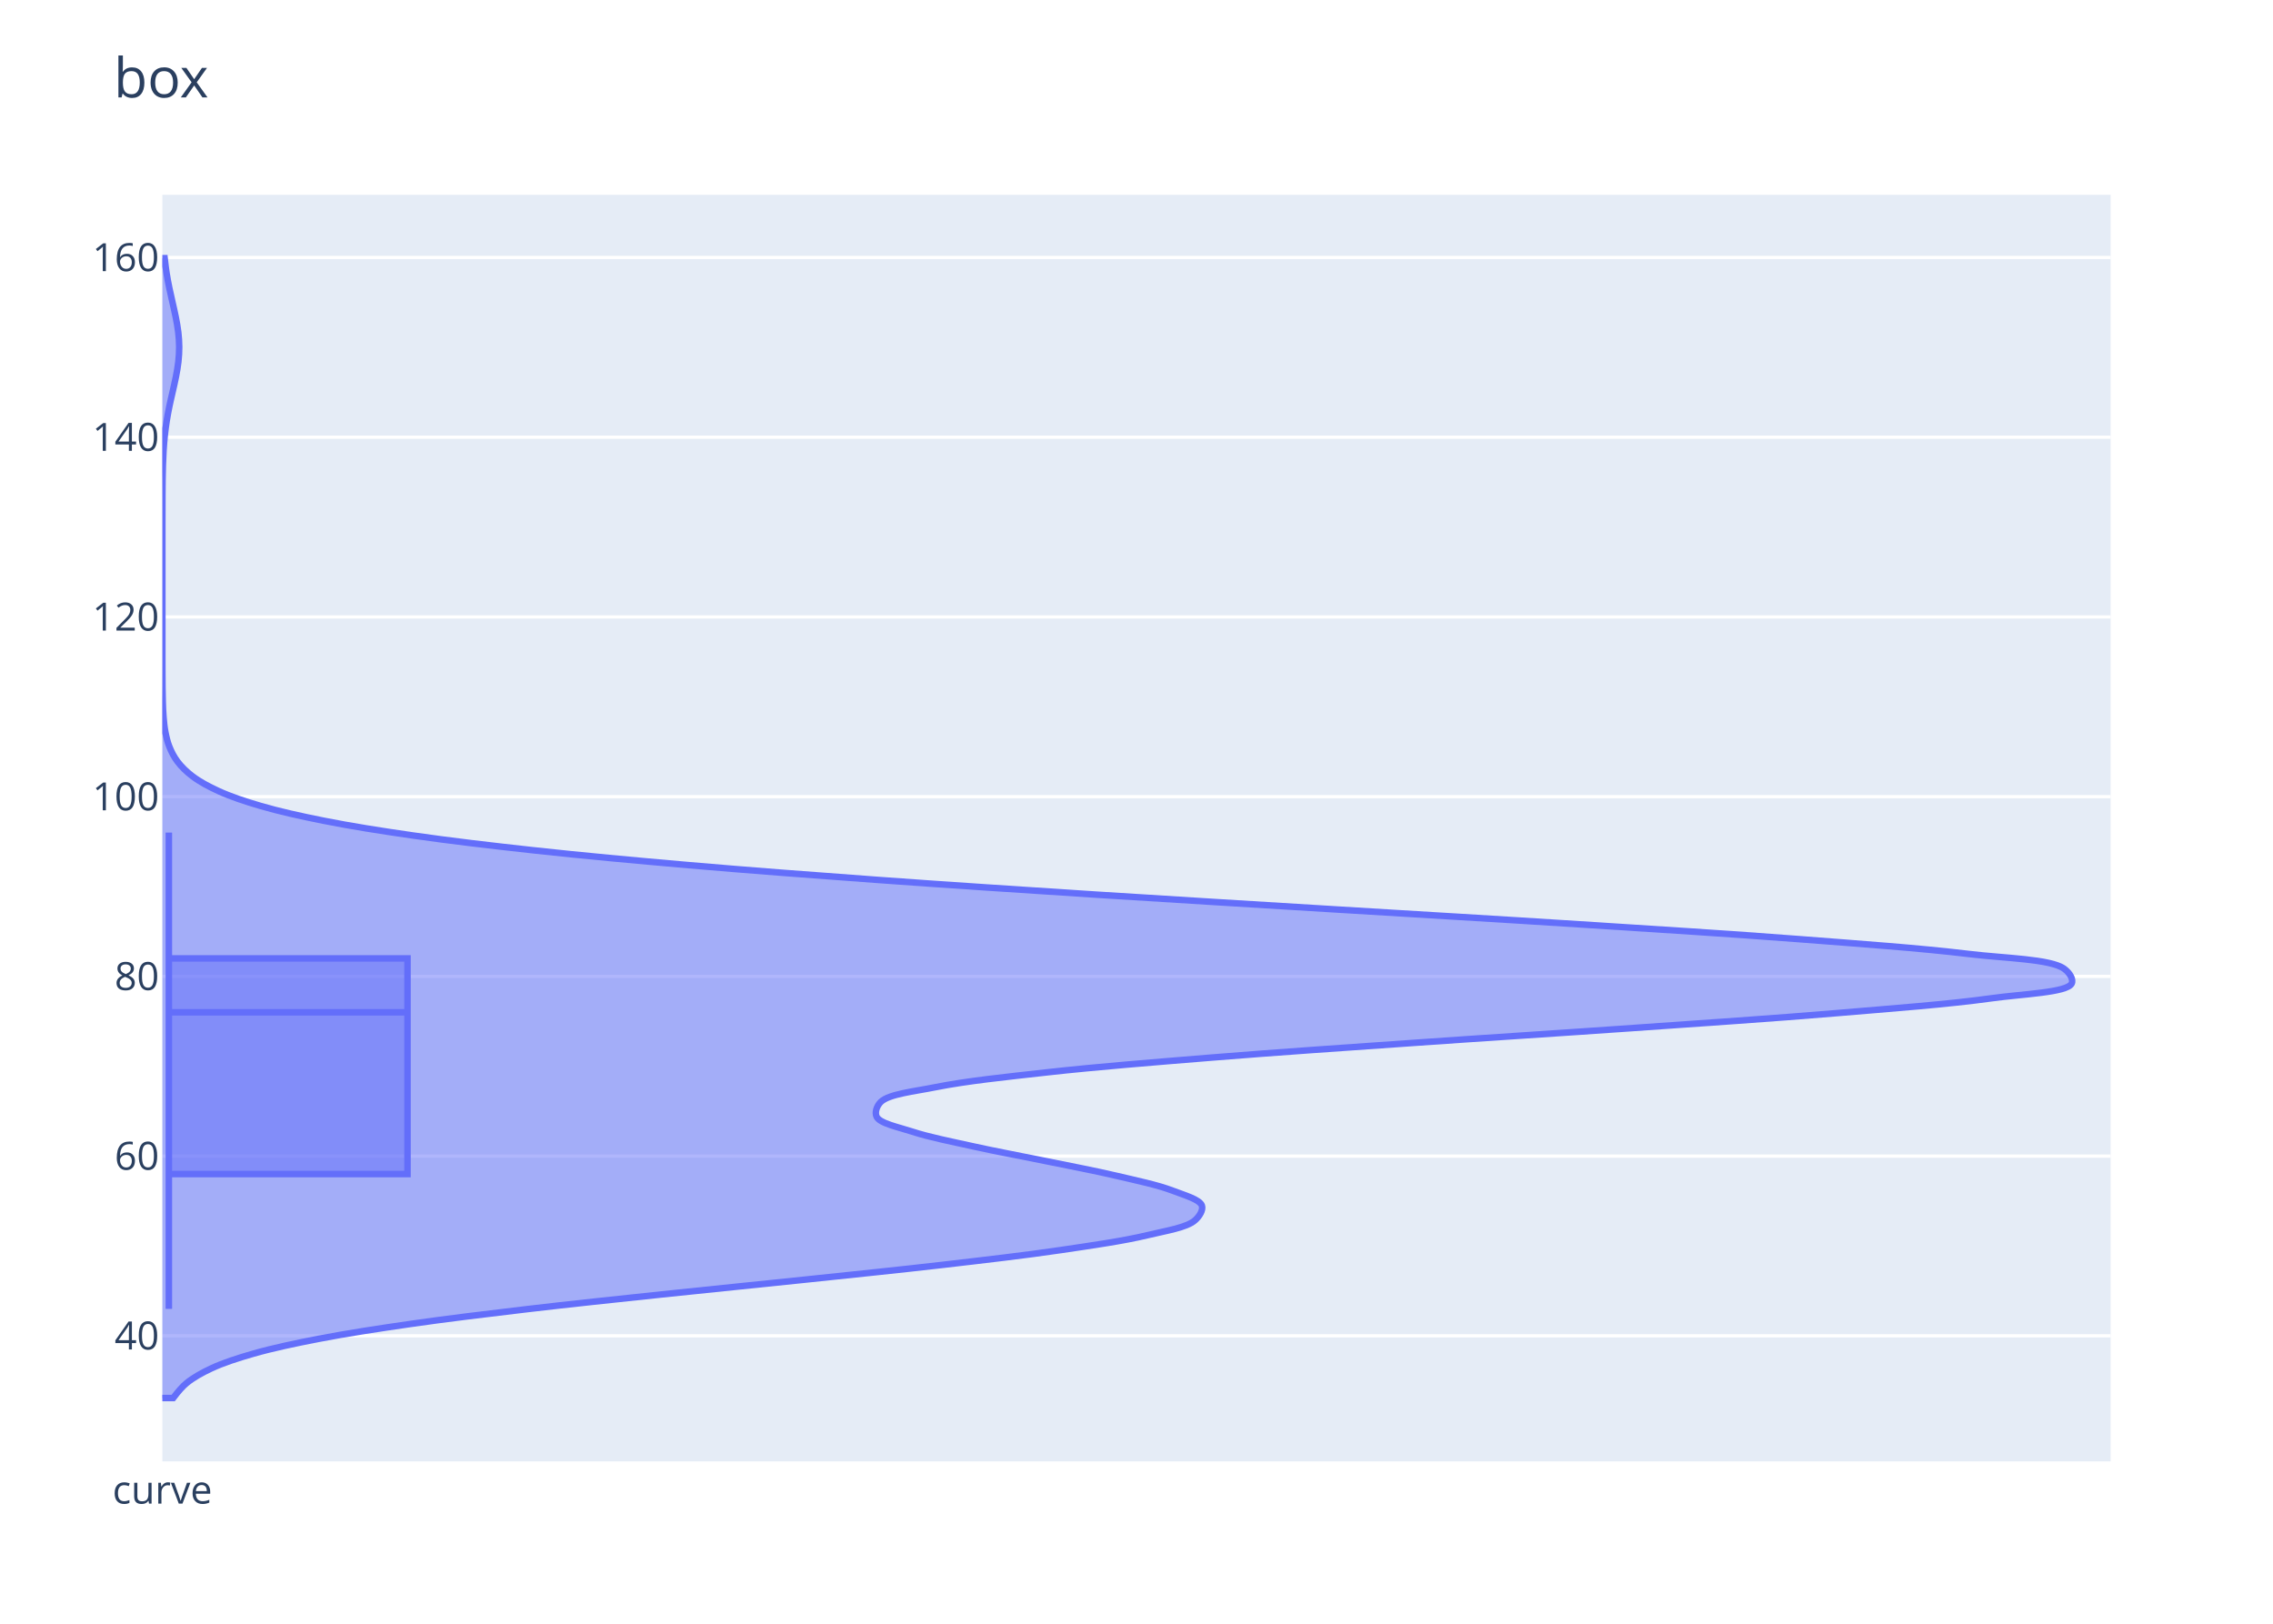
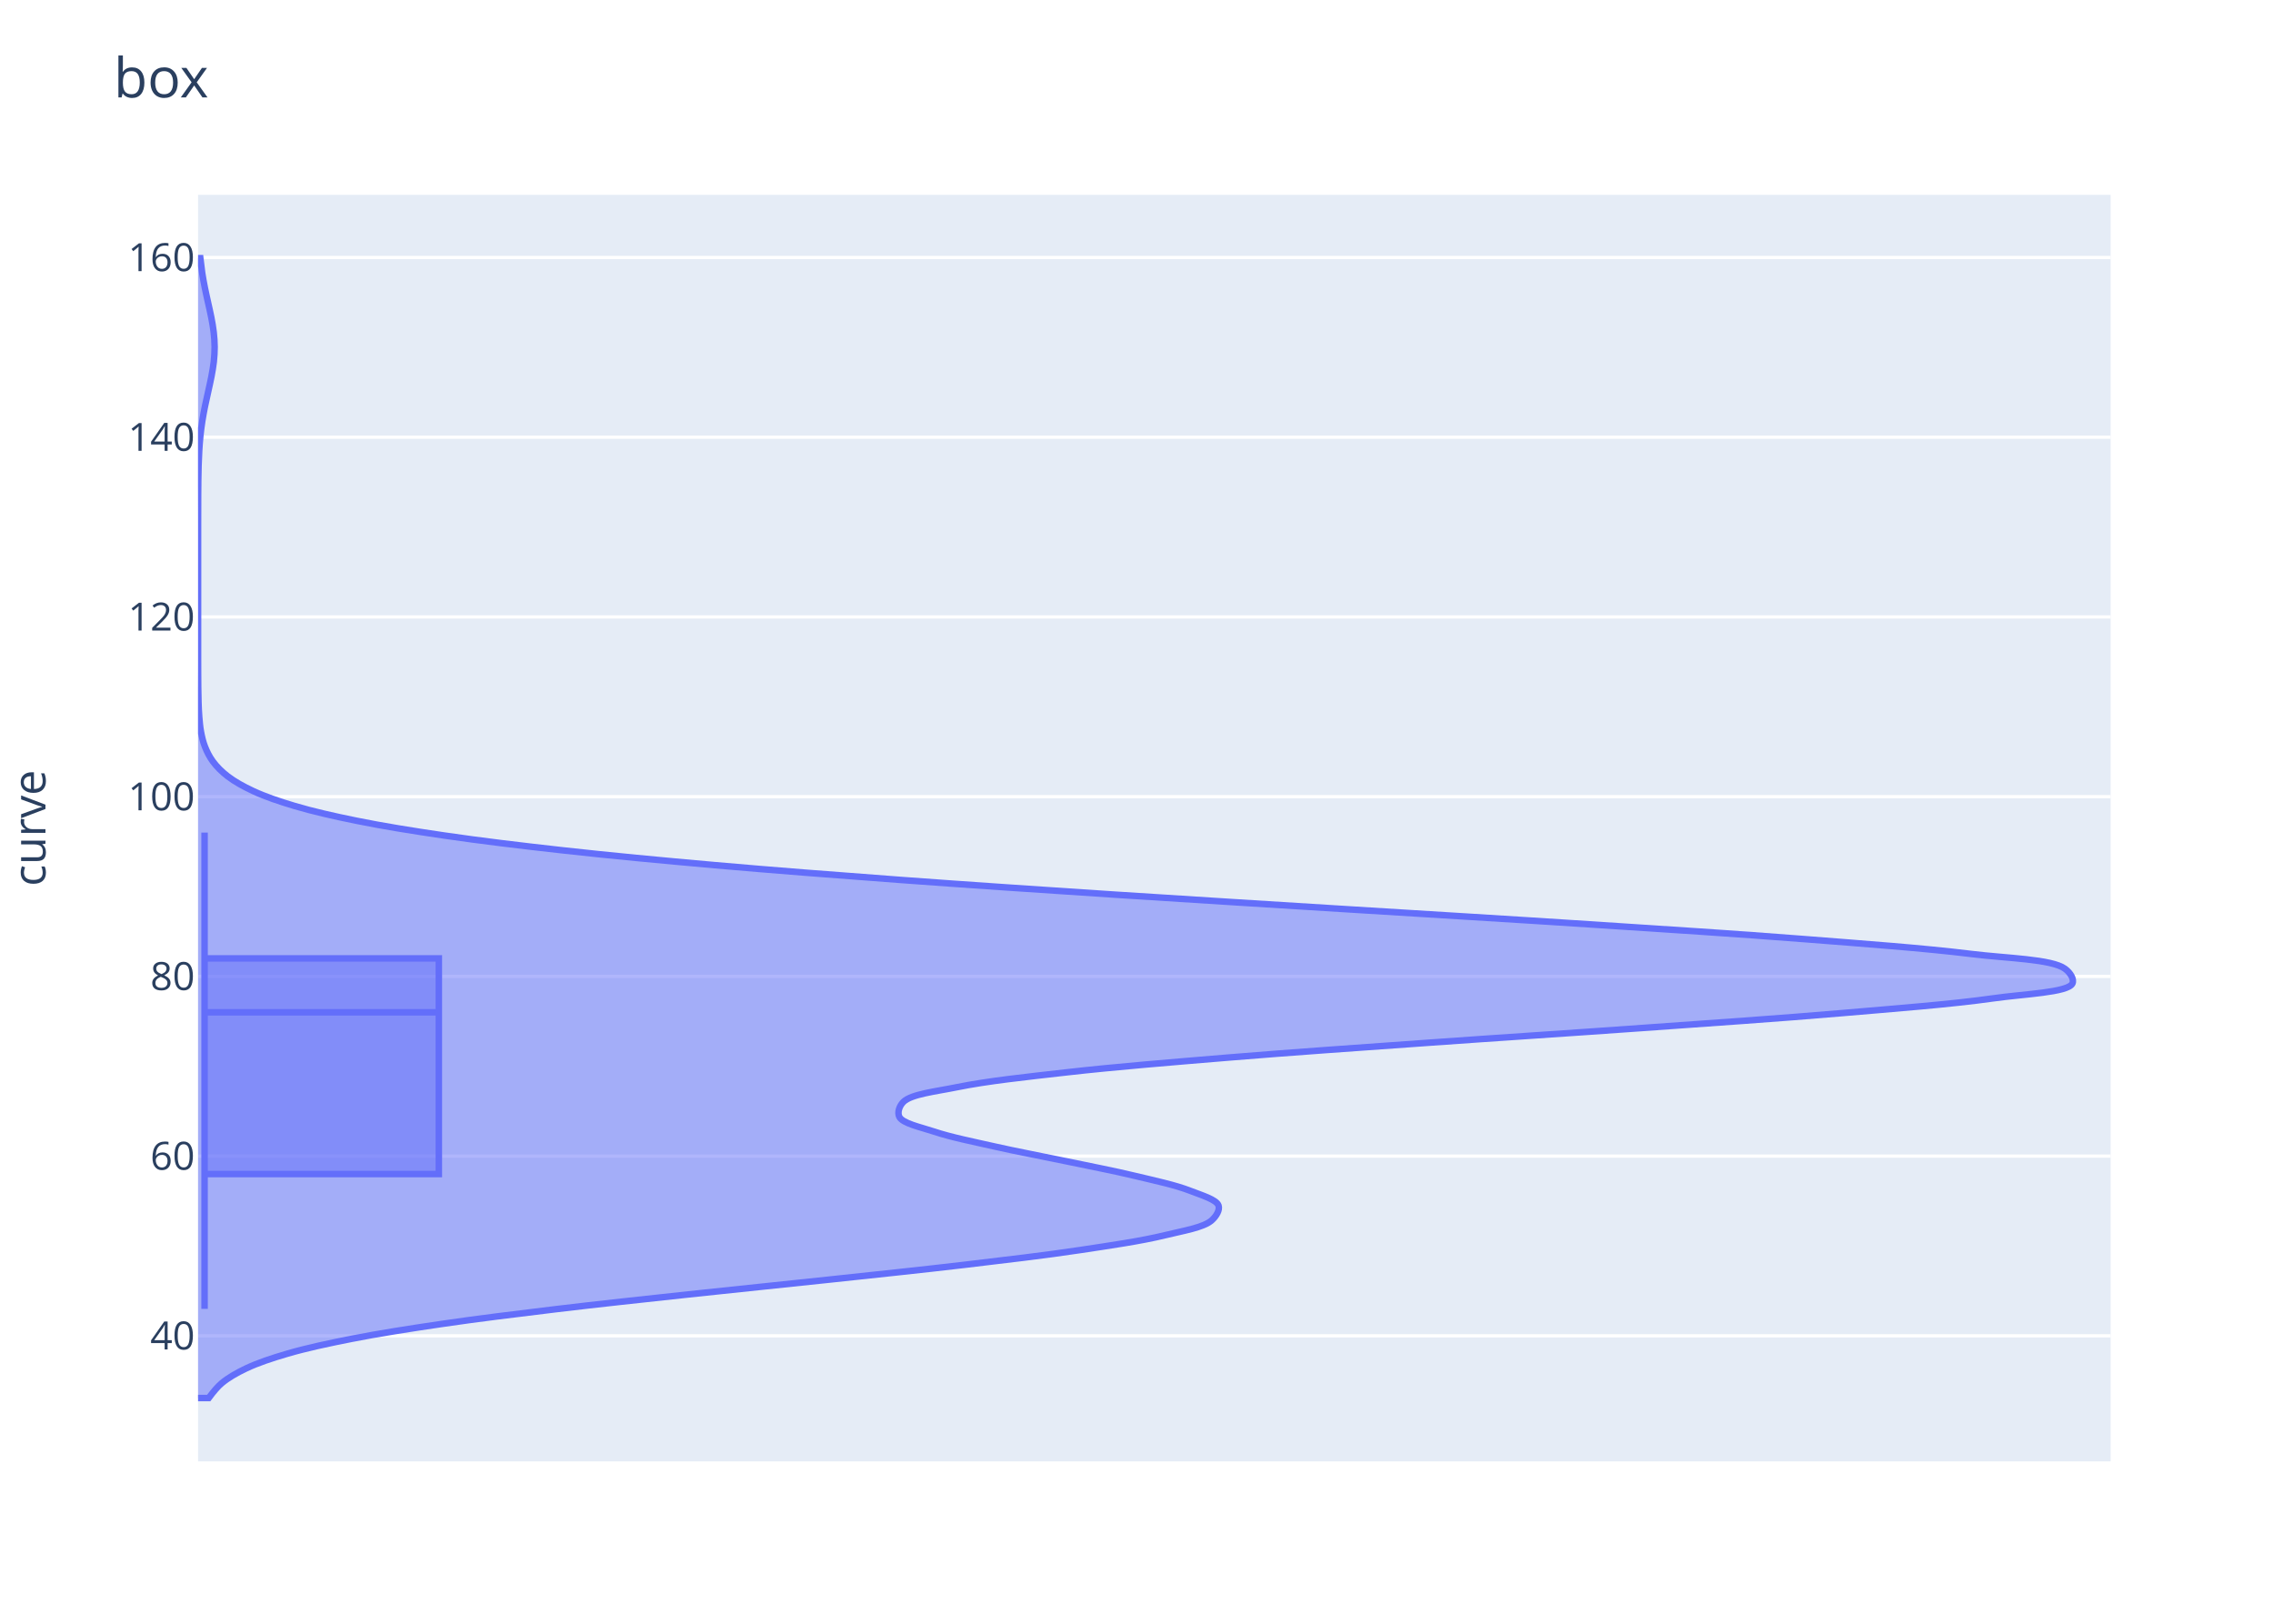
<svg xmlns="http://www.w3.org/2000/svg" class="main-svg" width="700" height="500" viewBox="0 0 700 500">
  <rect x="0" y="0" width="700" height="500" style="fill: rgb(255, 255, 255); fill-opacity: 1;" />
  <defs id="id-1">
    <g class="clips">
      <clipPath id="id-2" class="plotclip">
-         <rect width="600" height="390" />
+         <rect width="589" height="390" />
      </clipPath>
      <clipPath class="axesclip" id="id-3">
-         <rect x="50" y="0" width="600" height="500" />
+         <rect x="61" y="0" width="589" height="500" />
      </clipPath>
      <clipPath class="axesclip" id="id-4">
        <rect x="0" y="60" width="700" height="390" />
      </clipPath>
      <clipPath class="axesclip" id="id-5">
-         <rect x="50" y="60" width="600" height="390" />
+         <rect x="61" y="60" width="589" height="390" />
      </clipPath>
    </g>
    <g class="gradients" />
  </defs>
  <g class="bglayer">
-     <rect class="bg" x="50" y="60" width="600" height="390" style="fill: rgb(229, 236, 246); fill-opacity: 1; stroke-width: 0;" />
+     <rect class="bg" x="61" y="60" width="589" height="390" style="fill: rgb(229, 236, 246); fill-opacity: 1; stroke-width: 0;" />
  </g>
  <g class="layer-below">
    <g class="imagelayer" />
    <g class="shapelayer" />
  </g>
  <g class="cartesianlayer">
    <g class="subplot xy">
      <g class="layer-subplot">
        <g class="shapelayer" />
        <g class="imagelayer" />
      </g>
      <g class="gridlayer">
        <g class="x" />
        <g class="y">
-           <path class="ygrid crisp" transform="translate(0,411.34)" d="M50,0h600" style="stroke: rgb(255, 255, 255); stroke-opacity: 1; stroke-width: 1px;" />
-           <path class="ygrid crisp" transform="translate(0,356)" d="M50,0h600" style="stroke: rgb(255, 255, 255); stroke-opacity: 1; stroke-width: 1px;" />
-           <path class="ygrid crisp" transform="translate(0,300.66)" d="M50,0h600" style="stroke: rgb(255, 255, 255); stroke-opacity: 1; stroke-width: 1px;" />
-           <path class="ygrid crisp" transform="translate(0,245.32)" d="M50,0h600" style="stroke: rgb(255, 255, 255); stroke-opacity: 1; stroke-width: 1px;" />
-           <path class="ygrid crisp" transform="translate(0,189.97)" d="M50,0h600" style="stroke: rgb(255, 255, 255); stroke-opacity: 1; stroke-width: 1px;" />
-           <path class="ygrid crisp" transform="translate(0,134.63)" d="M50,0h600" style="stroke: rgb(255, 255, 255); stroke-opacity: 1; stroke-width: 1px;" />
-           <path class="ygrid crisp" transform="translate(0,79.29)" d="M50,0h600" style="stroke: rgb(255, 255, 255); stroke-opacity: 1; stroke-width: 1px;" />
+           <path class="ygrid crisp" transform="translate(0,411.34)" d="M61,0h589" style="stroke: rgb(255, 255, 255); stroke-opacity: 1; stroke-width: 1px;" />
+           <path class="ygrid crisp" transform="translate(0,356)" d="M61,0h589" style="stroke: rgb(255, 255, 255); stroke-opacity: 1; stroke-width: 1px;" />
+           <path class="ygrid crisp" transform="translate(0,300.66)" d="M61,0h589" style="stroke: rgb(255, 255, 255); stroke-opacity: 1; stroke-width: 1px;" />
+           <path class="ygrid crisp" transform="translate(0,245.32)" d="M61,0h589" style="stroke: rgb(255, 255, 255); stroke-opacity: 1; stroke-width: 1px;" />
+           <path class="ygrid crisp" transform="translate(0,189.97)" d="M61,0h589" style="stroke: rgb(255, 255, 255); stroke-opacity: 1; stroke-width: 1px;" />
+           <path class="ygrid crisp" transform="translate(0,134.63)" d="M61,0h589" style="stroke: rgb(255, 255, 255); stroke-opacity: 1; stroke-width: 1px;" />
+           <path class="ygrid crisp" transform="translate(0,79.29)" d="M61,0h589" style="stroke: rgb(255, 255, 255); stroke-opacity: 1; stroke-width: 1px;" />
        </g>
      </g>
      <g class="zerolinelayer" />
      <path class="xlines-below" />
      <path class="ylines-below" />
      <g class="overlines-below" />
      <g class="xaxislayer-below" />
      <g class="yaxislayer-below" />
      <g class="overaxes-below" />
-       <g class="plot" transform="translate(50,60)" clip-path="url('#id-2')">
+       <g class="plot" transform="translate(61,60)" clip-path="url('#id-2')">
        <g class="violinlayer mlayer">
          <g class="trace violins" style="opacity: 1;">
-             <path class="violin" d="M0,370.5L3.33,370.5Q5.71,367.34 7.41,365.94C9.46,364.25 12.09,362.77 15.06,361.38C18.75,359.65 23.23,358.21 28.08,356.82C34,355.12 40.87,353.68 48.14,352.27C56.7,350.61 66.3,349.15 76.26,347.71C87.48,346.09 99.72,344.62 112.13,343.15C125.5,341.57 139.73,340.09 153.84,338.59C168.36,337.05 183.45,335.57 198.03,334.03C212.32,332.52 226.87,331.05 240.46,329.47C253.04,328.01 265.63,326.57 276.78,324.92C286.35,323.5 295.87,322.16 303.36,320.36C309.01,319 315.39,318.04 317.97,315.8C319.45,314.52 320.59,312.58 320.14,311.24C319.5,309.36 314.78,308.04 311.24,306.68C306.53,304.87 300.15,303.56 294.06,302.12C287.23,300.5 279.55,299.07 272.21,297.56C264.78,296.03 256.89,294.6 249.75,293.01C243.18,291.55 236.27,290.21 230.9,288.45C226.7,287.08 220.98,285.95 219.98,283.89C219.35,282.59 219.96,280.6 221.24,279.33C223.7,276.89 231.48,276.11 238.15,274.77C247.53,272.89 259.89,271.61 272.45,270.21C287.69,268.51 305.34,267.11 323.15,265.66C342.95,264.05 364.62,262.59 385.91,261.1C407.96,259.55 431.23,258.09 453.24,256.54C474.42,255.05 496.21,253.62 515.58,251.98C532.52,250.55 549.89,249.27 563.16,247.42C572.81,246.07 586.62,245.66 588,242.86C588.62,241.6 587.42,239.57 585.68,238.31C581.49,235.27 567.48,235.11 556.24,233.75C541.34,231.95 522.56,230.62 504.03,229.19C482.96,227.56 459.52,226.11 436.43,224.63C412.19,223.07 386.68,221.59 361.88,220.07C337.19,218.55 312.07,217.06 287.98,215.51C264.92,214.02 242.01,212.53 220.3,210.95C200.14,209.48 180.46,208 162.02,206.4C145.33,204.95 129.26,203.47 114.37,201.84C101.21,200.4 88.67,198.93 77.22,197.28C67.32,195.86 58,194.39 49.63,192.72C42.56,191.31 35.98,189.85 30.21,188.16C25.43,186.76 21.04,185.3 17.32,183.6C14.26,182.2 11.52,180.73 9.3,179.05C7.43,177.64 5.87,176.11 4.65,174.49C3.56,173.05 2.79,171.49 2.16,169.93C1.56,168.44 1.22,166.9 0.92,165.37C0.62,163.86 0.49,162.33 0.36,160.81C0.23,159.29 0.18,157.77 0.13,156.25C0.08,154.73 0.06,153.21 0.04,151.69C0.02,150.17 0.02,148.66 0.01,147.14C0,145.62 0,144.1 0,142.58C0,141.06 0,139.54 0,138.02C0,136.5 0,134.98 0,133.46C0,131.94 0,130.42 0,128.9C0,127.38 0,125.86 0,124.34C0,122.82 0,121.31 0,119.79C0,118.27 0,116.75 0,115.23C0,113.71 0,112.19 0,110.67C0,109.15 0,107.63 0,106.11C0,104.59 0,103.07 0,101.55C0,100.03 0.01,98.51 0.01,96.99C0.01,95.47 0.01,93.96 0.02,92.44C0.03,90.92 0.04,89.4 0.06,87.88C0.08,86.36 0.11,84.84 0.16,83.32C0.21,81.8 0.27,80.28 0.36,78.76C0.46,77.24 0.57,75.72 0.73,74.2C0.89,72.68 1.09,71.16 1.33,69.64C1.57,68.12 1.86,66.6 2.17,65.08C2.48,63.56 2.85,62.05 3.19,60.53C3.53,59.01 3.9,57.49 4.19,55.97C4.48,54.45 4.76,52.93 4.93,51.41C5.1,49.89 5.19,48.37 5.19,46.85C5.19,45.33 5.07,43.81 4.9,42.29C4.72,40.77 4.43,39.25 4.14,37.73C3.85,36.21 3.47,34.7 3.14,33.18C2.8,31.66 2.44,30.14 2.13,28.62C1.82,27.1 1.53,25.58 1.29,24.06Q1.05,22.54 0.7,19.5L0,19.5" style="vector-effect: non-scaling-stroke; stroke-width: 2px; stroke: rgb(99, 110, 250); stroke-opacity: 1; fill: rgb(99, 110, 250); fill-opacity: 0.5;" />
-             <path class="box" d="M2,251.72H75.5M2,301.53H75.5V235.12H2ZM2,301.53V343.04M2,235.12V196.38" style="vector-effect: non-scaling-stroke; stroke-width: 2px; stroke: rgb(99, 110, 250); stroke-opacity: 1; fill: rgb(99, 110, 250); fill-opacity: 0.5;" />
+             <path class="violin" d="M0,370.5L3.27,370.5Q5.6,367.34 7.27,365.94C9.28,364.25 11.87,362.77 14.79,361.38C18.41,359.66 22.8,358.21 27.56,356.82C33.37,355.12 40.12,353.68 47.26,352.27C55.66,350.61 65.09,349.15 74.87,347.71C85.88,346.09 97.89,344.62 110.08,343.15C123.21,341.57 137.17,340.09 151.02,338.59C165.27,337.05 180.09,335.57 194.4,334.03C208.43,332.52 222.71,331.05 236.05,329.47C248.4,328.01 260.77,326.57 271.71,324.92C281.1,323.5 290.45,322.16 297.8,320.36C303.34,319 309.61,318.02 312.14,315.8C313.6,314.51 314.72,312.58 314.27,311.24C313.64,309.37 309.01,308.04 305.54,306.68C300.91,304.87 294.64,303.56 288.66,302.12C281.96,300.5 274.42,299.07 267.22,297.56C259.92,296.03 252.18,294.6 245.17,293.01C238.72,291.55 231.93,290.21 226.66,288.45C222.54,287.08 216.94,285.94 215.95,283.89C215.32,282.58 215.92,280.6 217.19,279.33C219.61,276.9 227.23,276.11 233.78,274.77C242.99,272.89 255.12,271.61 267.46,270.21C282.42,268.51 299.75,267.11 317.23,265.66C336.67,264.05 357.94,262.59 378.84,261.1C400.48,259.55 423.33,258.09 444.93,256.54C465.72,255.05 487.11,253.62 506.13,251.98C522.76,250.55 539.81,249.27 552.84,247.42C562.31,246.07 575.84,245.64 577.22,242.86C577.84,241.6 576.66,239.57 574.94,238.31C570.82,235.3 557.07,235.11 546.04,233.75C531.41,231.95 512.98,230.62 494.79,229.19C474.1,227.56 451.09,226.11 428.43,224.63C404.63,223.07 379.58,221.59 355.24,220.07C331.01,218.55 306.35,217.06 282.7,215.51C260.06,214.02 237.57,212.53 216.26,210.95C196.47,209.48 177.15,208 159.05,206.4C142.67,204.95 126.88,203.47 112.27,201.84C99.35,200.4 87.04,198.93 75.8,197.28C66.09,195.86 56.93,194.39 48.72,192.72C41.78,191.31 35.32,189.85 29.66,188.16C24.97,186.76 20.66,185.3 17,183.6C14,182.2 11.31,180.72 9.13,179.05C7.29,177.64 5.77,176.1 4.57,174.49C3.5,173.04 2.74,171.49 2.12,169.93C1.53,168.44 1.19,166.9 0.9,165.37C0.61,163.86 0.49,162.33 0.36,160.81C0.23,159.29 0.18,157.77 0.13,156.25C0.08,154.73 0.06,153.21 0.04,151.69C0.02,150.17 0.02,148.66 0.01,147.14C0,145.62 0,144.1 0,142.58C0,141.06 0,139.54 0,138.02C0,136.5 0,134.98 0,133.46C0,131.94 0,130.42 0,128.9C0,127.38 0,125.86 0,124.34C0,122.82 0,121.31 0,119.79C0,118.27 0,116.75 0,115.23C0,113.71 0,112.19 0,110.67C0,109.15 0,107.63 0,106.11C0,104.59 0,103.07 0,101.55C0,100.03 0.01,98.51 0.01,96.99C0.01,95.47 0.01,93.96 0.02,92.44C0.03,90.92 0.04,89.4 0.06,87.88C0.08,86.36 0.1,84.84 0.15,83.32C0.2,81.8 0.26,80.28 0.35,78.76C0.44,77.24 0.55,75.72 0.71,74.2C0.87,72.68 1.06,71.16 1.3,69.64C1.54,68.12 1.83,66.6 2.13,65.08C2.44,63.56 2.8,62.05 3.13,60.53C3.46,59.01 3.82,57.49 4.11,55.97C4.39,54.45 4.67,52.93 4.84,51.41C5,49.89 5.1,48.37 5.1,46.85C5.1,45.33 4.98,43.81 4.81,42.29C4.64,40.77 4.36,39.25 4.07,37.73C3.78,36.21 3.41,34.7 3.08,33.18C2.75,31.66 2.39,30.14 2.09,28.62C1.79,27.1 1.5,25.58 1.27,24.06Q1.04,22.54 0.69,19.5L0,19.5" style="vector-effect: non-scaling-stroke; stroke-width: 2px; stroke: rgb(99, 110, 250); stroke-opacity: 1; fill: rgb(99, 110, 250); fill-opacity: 0.5;" />
+             <path class="box" d="M2,251.72H74.15M2,301.53H74.15V235.12H2ZM2,301.53V343.04M2,235.12V196.38" style="vector-effect: non-scaling-stroke; stroke-width: 2px; stroke: rgb(99, 110, 250); stroke-opacity: 1; fill: rgb(99, 110, 250); fill-opacity: 0.5;" />
          </g>
        </g>
      </g>
      <g class="overplot" />
      <path class="xlines-above crisp" d="M0,0" style="fill: none;" />
      <path class="ylines-above crisp" d="M0,0" style="fill: none;" />
      <g class="overlines-above" />
      <g class="xaxislayer-above">
        <g class="xtick">
-           <text text-anchor="middle" x="0" y="463" transform="translate(50,0)" style="font-family: 'Open Sans', verdana, arial, sans-serif; font-size: 12px; fill: rgb(42, 63, 95); fill-opacity: 1; white-space: pre;">
- curve</text>
+           <text text-anchor="middle" x="0" y="463" transform="translate(61,0)" style="font-family: 'Open Sans', verdana, arial, sans-serif; font-size: 12px; fill: rgb(42, 63, 95); fill-opacity: 1; white-space: pre;">
+ </text>
        </g>
      </g>
      <g class="yaxislayer-above">
        <g class="ytick">
-           <text text-anchor="end" x="49" y="4.2" transform="translate(0,411.34)" style="font-family: 'Open Sans', verdana, arial, sans-serif; font-size: 12px; fill: rgb(42, 63, 95); fill-opacity: 1; white-space: pre;">
+           <text text-anchor="end" x="60" y="4.2" transform="translate(0,411.34)" style="font-family: 'Open Sans', verdana, arial, sans-serif; font-size: 12px; fill: rgb(42, 63, 95); fill-opacity: 1; white-space: pre;">
40</text>
        </g>
        <g class="ytick">
-           <text text-anchor="end" x="49" y="4.2" transform="translate(0,356)" style="font-family: 'Open Sans', verdana, arial, sans-serif; font-size: 12px; fill: rgb(42, 63, 95); fill-opacity: 1; white-space: pre;">
+           <text text-anchor="end" x="60" y="4.2" transform="translate(0,356)" style="font-family: 'Open Sans', verdana, arial, sans-serif; font-size: 12px; fill: rgb(42, 63, 95); fill-opacity: 1; white-space: pre;">
60</text>
        </g>
        <g class="ytick">
-           <text text-anchor="end" x="49" y="4.2" transform="translate(0,300.66)" style="font-family: 'Open Sans', verdana, arial, sans-serif; font-size: 12px; fill: rgb(42, 63, 95); fill-opacity: 1; white-space: pre;">
+           <text text-anchor="end" x="60" y="4.2" transform="translate(0,300.66)" style="font-family: 'Open Sans', verdana, arial, sans-serif; font-size: 12px; fill: rgb(42, 63, 95); fill-opacity: 1; white-space: pre;">
80</text>
        </g>
        <g class="ytick">
-           <text text-anchor="end" x="49" y="4.2" transform="translate(0,245.32)" style="font-family: 'Open Sans', verdana, arial, sans-serif; font-size: 12px; fill: rgb(42, 63, 95); fill-opacity: 1; white-space: pre;">
+           <text text-anchor="end" x="60" y="4.2" transform="translate(0,245.32)" style="font-family: 'Open Sans', verdana, arial, sans-serif; font-size: 12px; fill: rgb(42, 63, 95); fill-opacity: 1; white-space: pre;">
100</text>
        </g>
        <g class="ytick">
-           <text text-anchor="end" x="49" y="4.2" transform="translate(0,189.97)" style="font-family: 'Open Sans', verdana, arial, sans-serif; font-size: 12px; fill: rgb(42, 63, 95); fill-opacity: 1; white-space: pre;">
+           <text text-anchor="end" x="60" y="4.2" transform="translate(0,189.97)" style="font-family: 'Open Sans', verdana, arial, sans-serif; font-size: 12px; fill: rgb(42, 63, 95); fill-opacity: 1; white-space: pre;">
120</text>
        </g>
        <g class="ytick">
-           <text text-anchor="end" x="49" y="4.2" transform="translate(0,134.63)" style="font-family: 'Open Sans', verdana, arial, sans-serif; font-size: 12px; fill: rgb(42, 63, 95); fill-opacity: 1; white-space: pre;">
+           <text text-anchor="end" x="60" y="4.2" transform="translate(0,134.63)" style="font-family: 'Open Sans', verdana, arial, sans-serif; font-size: 12px; fill: rgb(42, 63, 95); fill-opacity: 1; white-space: pre;">
140</text>
        </g>
        <g class="ytick">
-           <text text-anchor="end" x="49" y="4.2" transform="translate(0,79.29)" style="font-family: 'Open Sans', verdana, arial, sans-serif; font-size: 12px; fill: rgb(42, 63, 95); fill-opacity: 1; white-space: pre;">
+           <text text-anchor="end" x="60" y="4.2" transform="translate(0,79.29)" style="font-family: 'Open Sans', verdana, arial, sans-serif; font-size: 12px; fill: rgb(42, 63, 95); fill-opacity: 1; white-space: pre;">
160</text>
        </g>
      </g>
      <g class="overaxes-above" />
    </g>
  </g>
  <g class="polarlayer" />
  <g class="ternarylayer" />
  <g class="geolayer" />
  <g class="funnelarealayer" />
  <g class="pielayer" />
  <g class="treemaplayer" />
  <g class="sunburstlayer" />
  <g class="glimages" />
  <defs id="id-6">
    <g class="clips" />
  </defs>
  <g class="layer-above">
    <g class="imagelayer" />
    <g class="shapelayer" />
  </g>
  <g class="infolayer">
    <g class="g-gtitle">
      <text class="gtitle" x="35" y="30" text-anchor="start" dy="0em" style="font-family: 'Open Sans', verdana, arial, sans-serif; font-size: 17px; fill: rgb(42, 63, 95); opacity: 1; font-weight: normal; white-space: pre;">
box</text>
    </g>
    <g class="g-xtitle" />
-     <g class="g-ytitle" />
+     <g class="g-ytitle" transform="translate(1.69043,0)">
+       <text class="ytitle" transform="rotate(-90,12.30938,255)" x="12.309" y="255" text-anchor="middle" style="font-family: 'Open Sans', verdana, arial, sans-serif; font-size: 14px; fill: rgb(42, 63, 95); opacity: 1; font-weight: normal; white-space: pre;">
+ curve</text>
+     </g>
  </g>
</svg>
